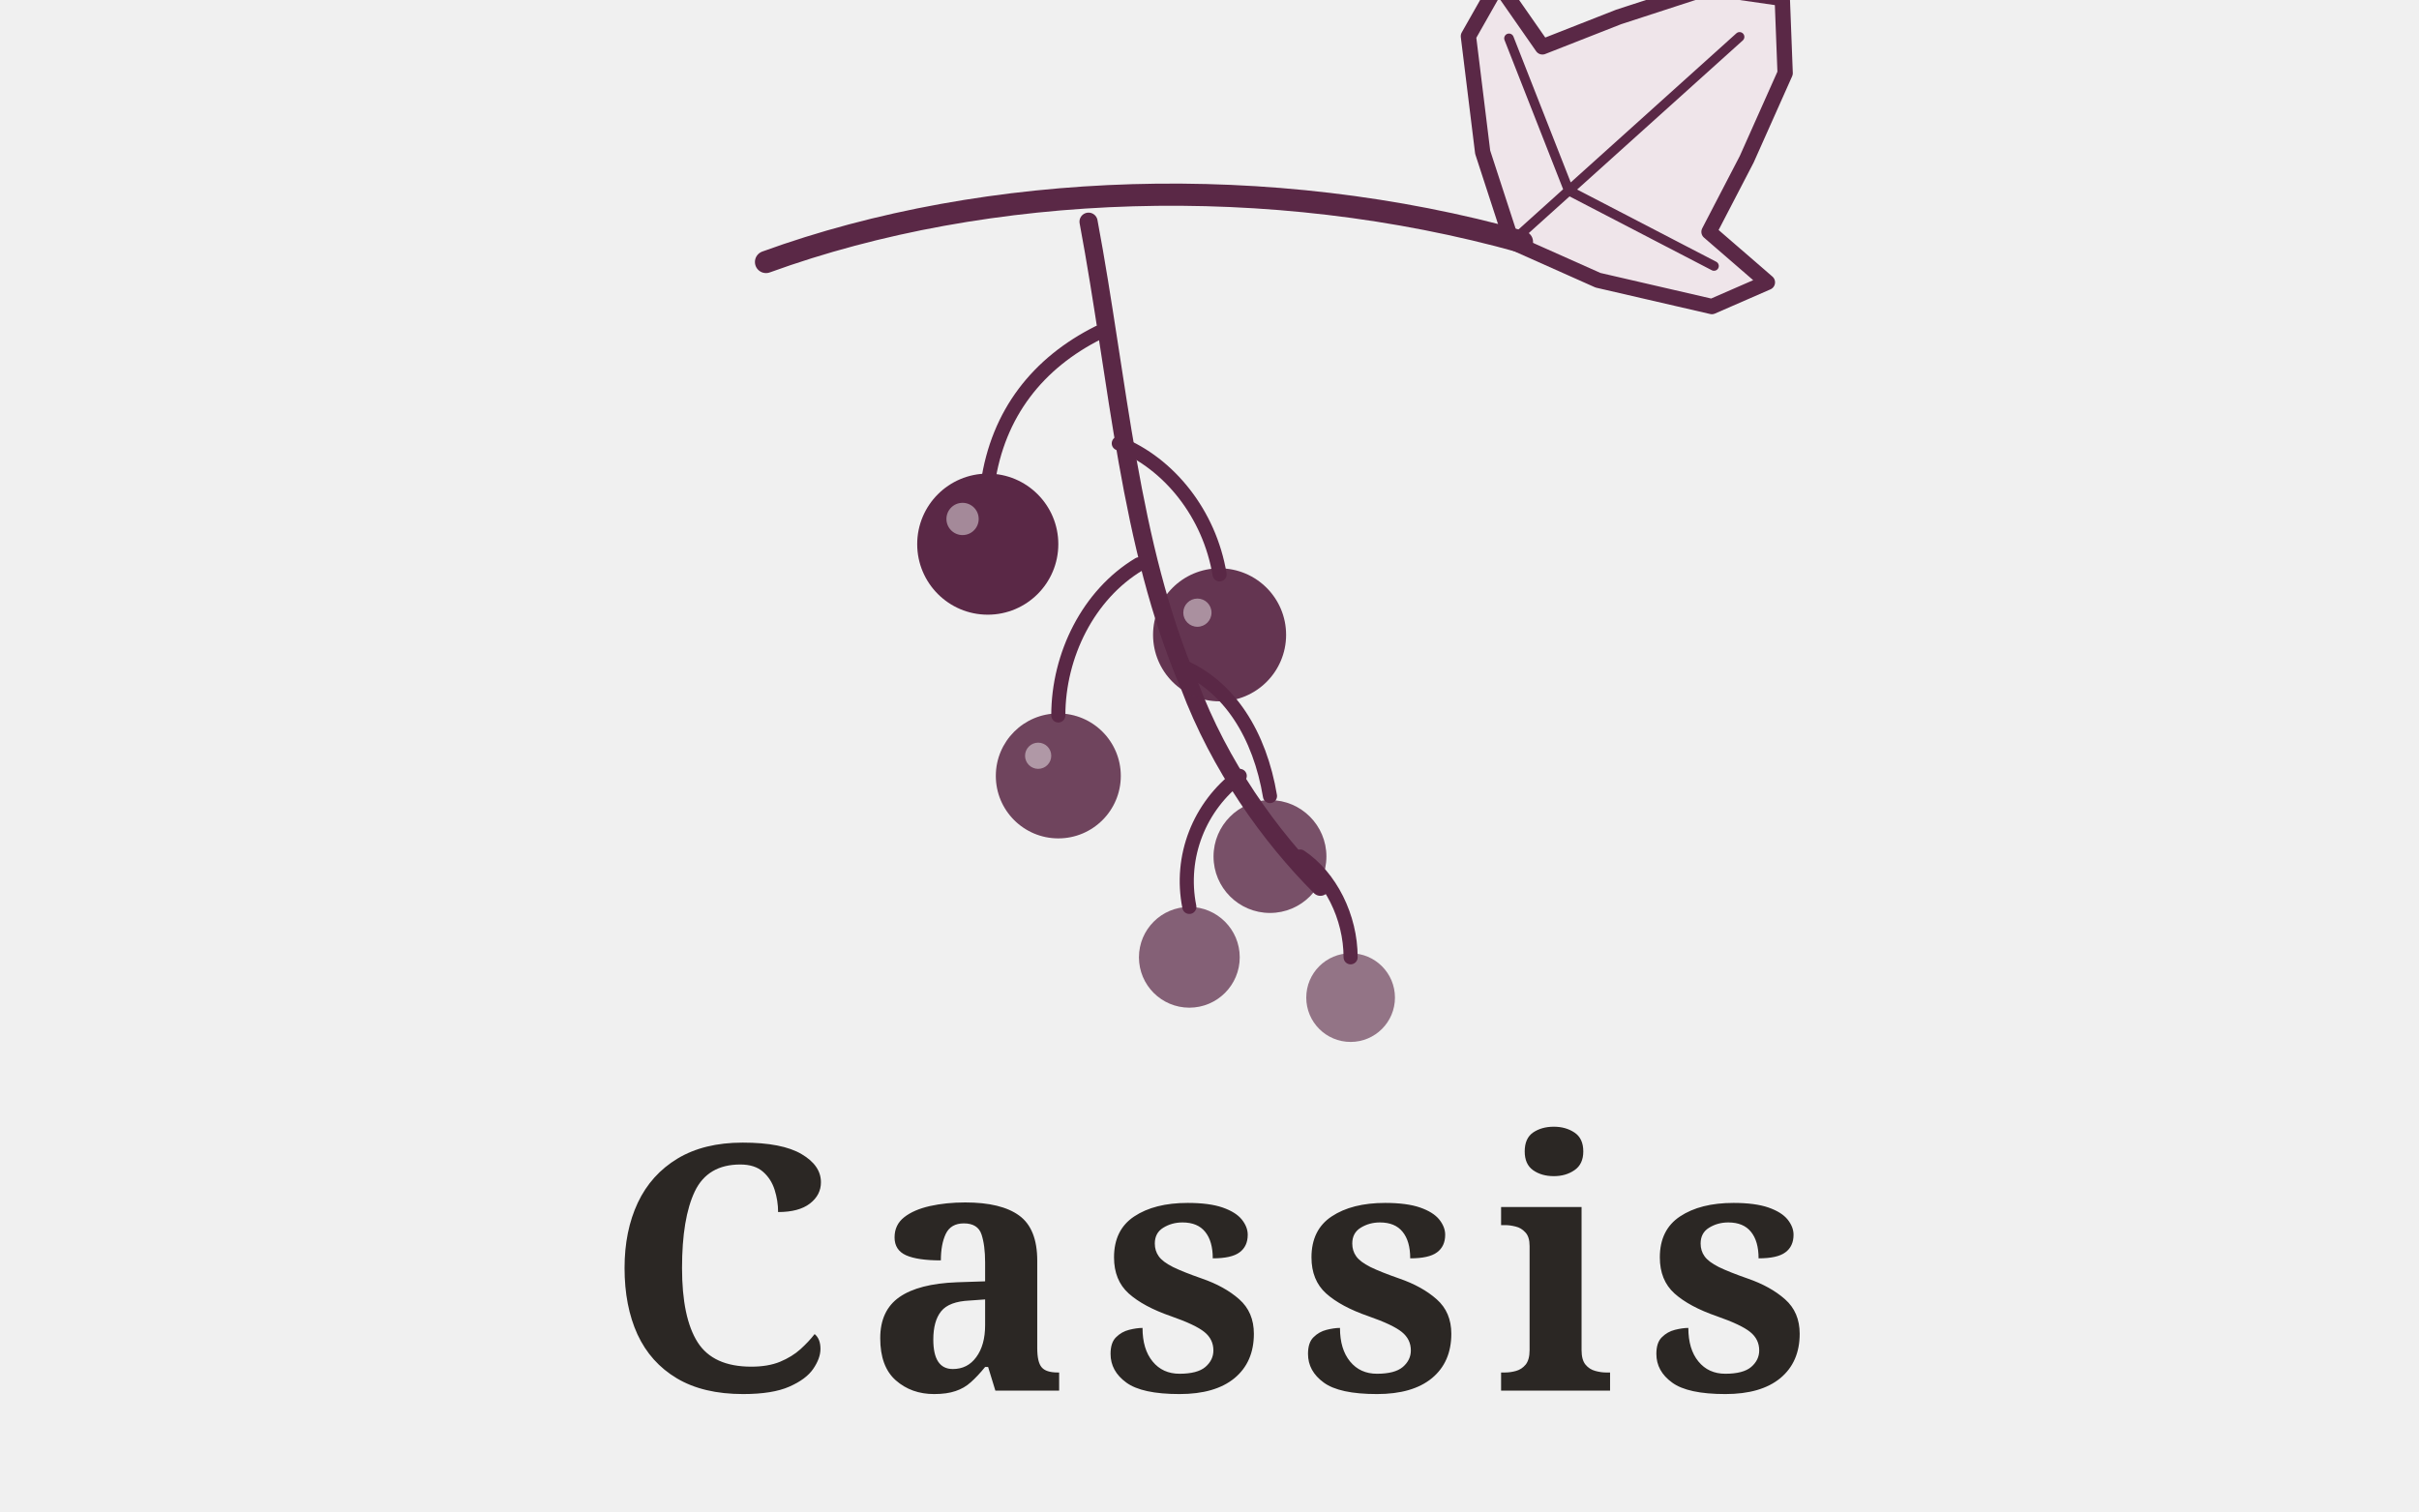
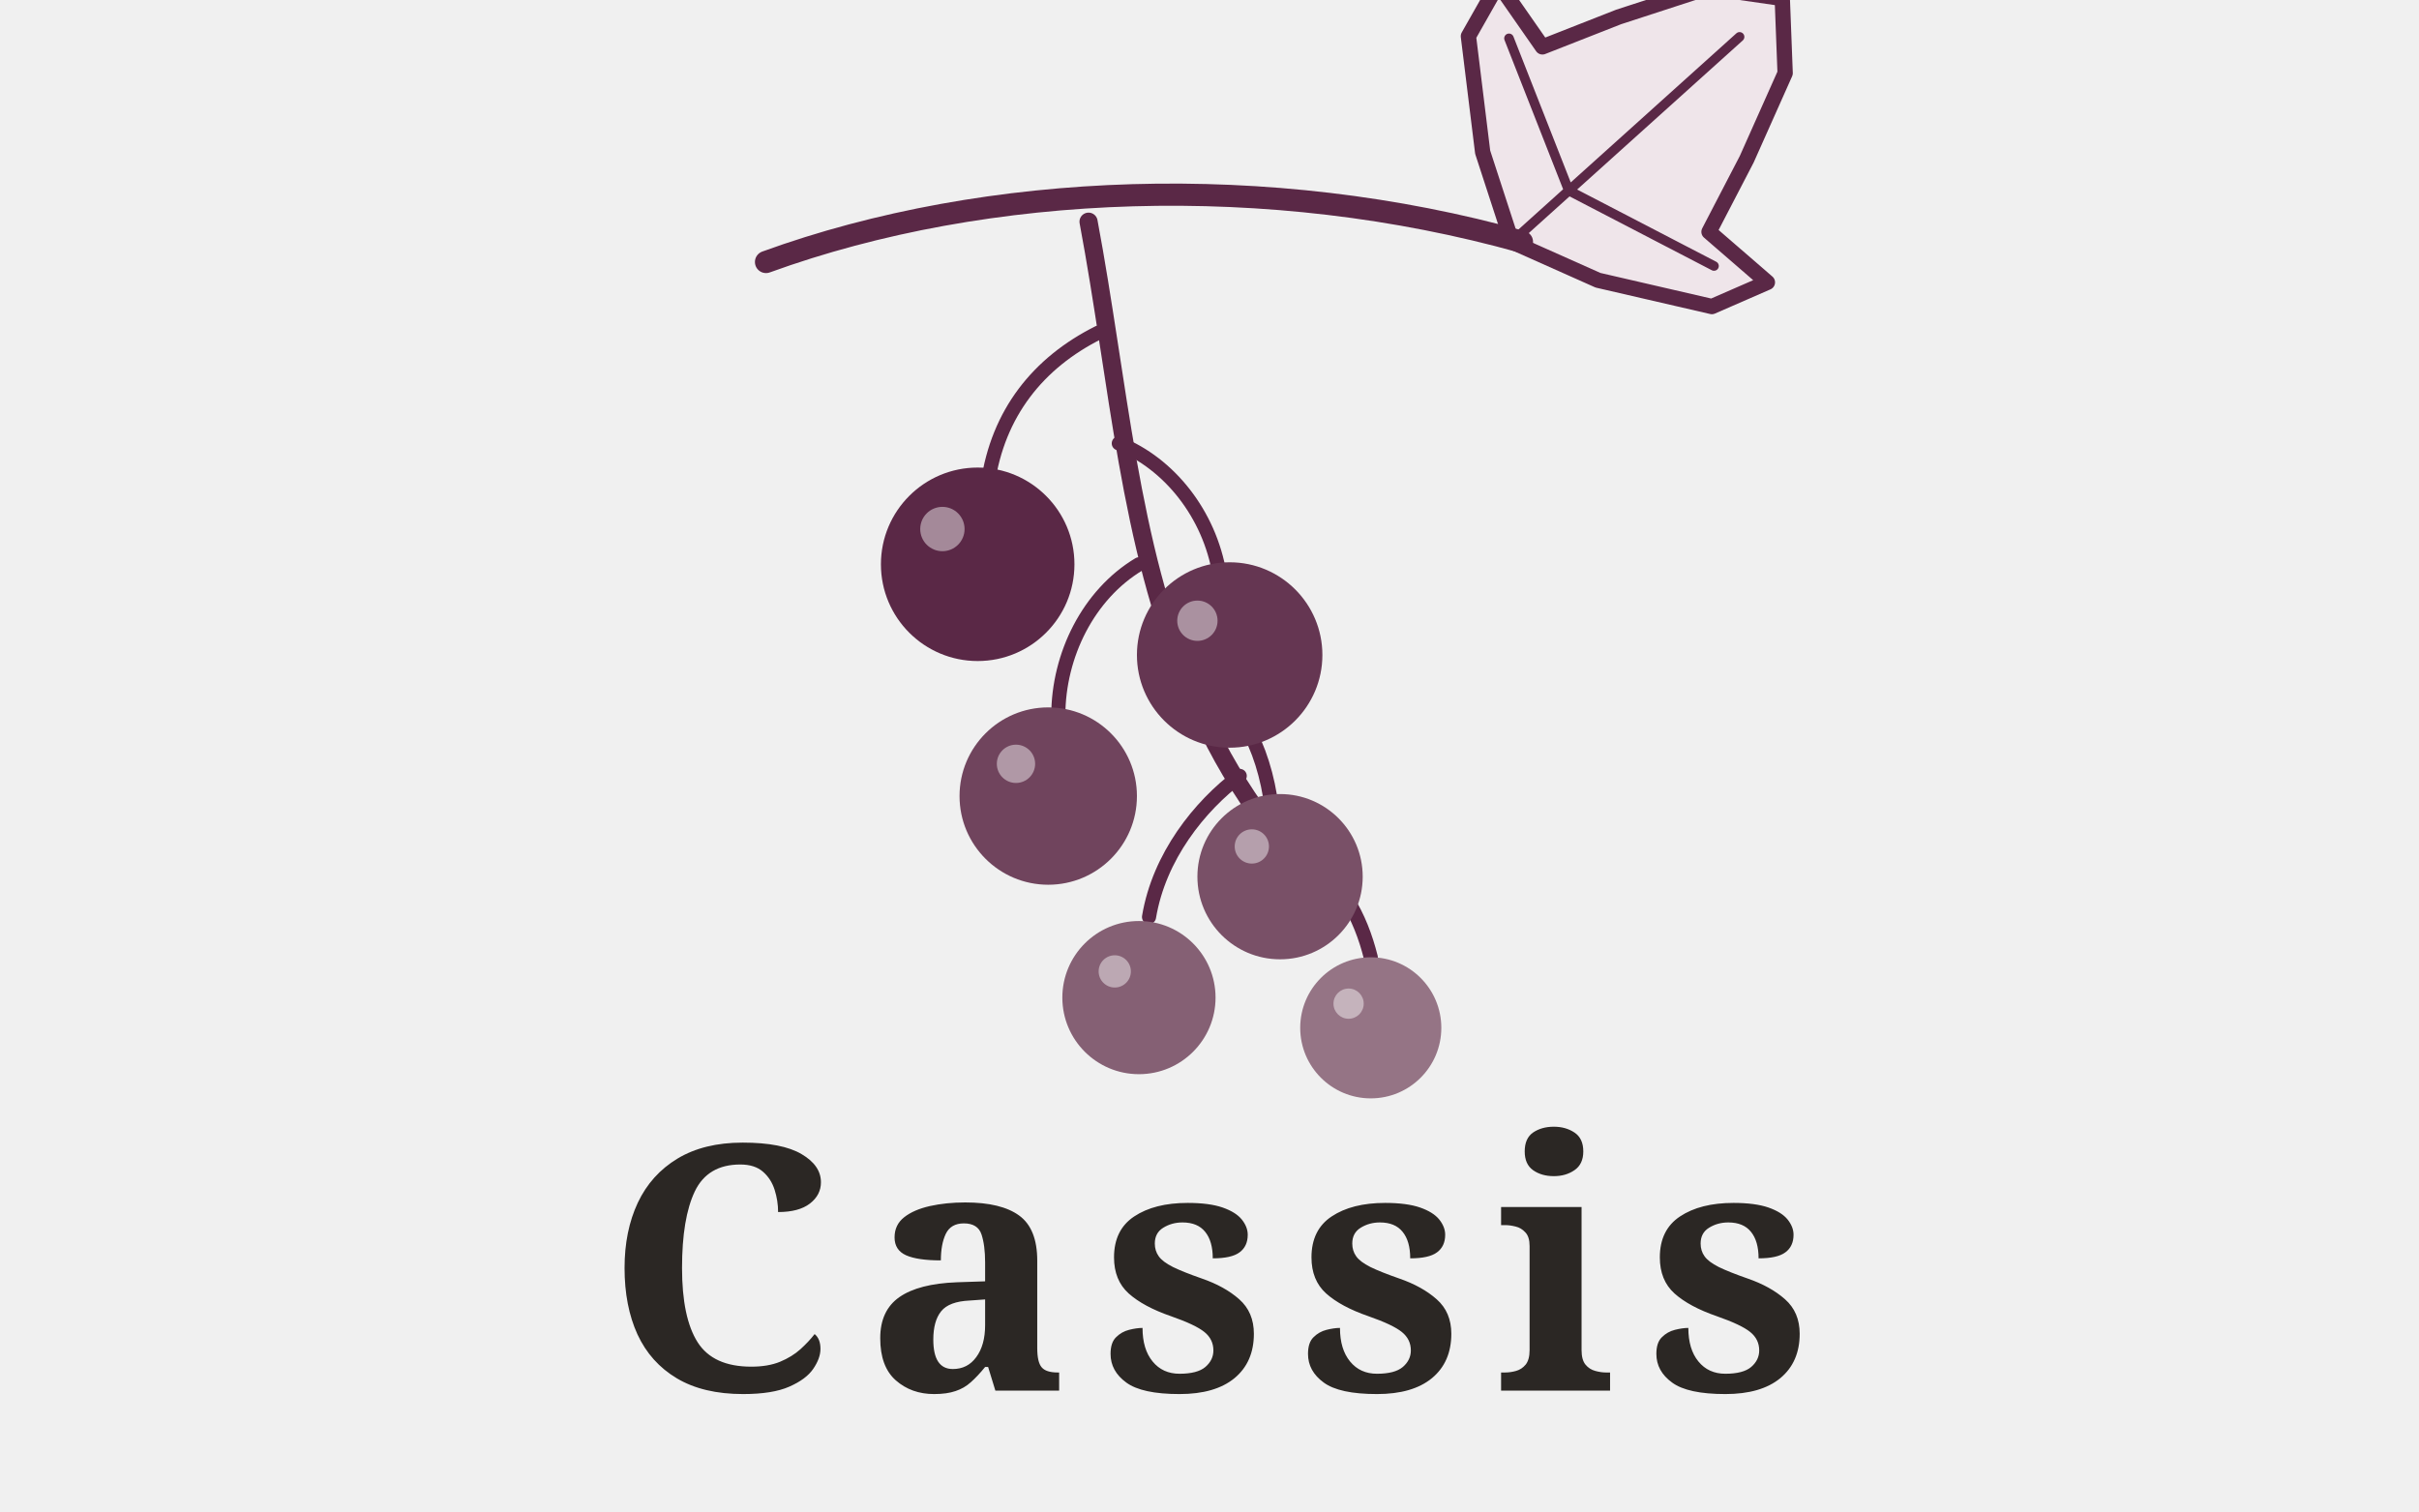
<svg xmlns="http://www.w3.org/2000/svg" viewBox="0 0 240 150">
  <g transform="translate(150 24) rotate(48) scale(.95)" stroke="#5a2846" stroke-linejoin="round" stroke-linecap="round">
    <path d="M0 0L-9-4-19-11-21-17-13-16-10-24-6-33 0-38 6-33 10-24 13-16 21-17 19-11 9-4Z" fill="#efe5ea" stroke-width="1.6" />
    <path d="M0 0L0-32M0-8L-16-14M0-8L16-14" fill="none" stroke-width="1" />
  </g>
  <g fill="none" stroke="#5a2846" stroke-linecap="round">
    <path d="M76 26c22-8 50-9 75-2" stroke-width="2.2" />
    <path d="M108 22c3 16 4 32 10 46 3 8 8 15 13 20" stroke-width="1.8" />
    <g stroke-width="1.4">
      <path d="M109 33c-6 3-10 8-11 15" />
      <path d="M111 44c5 2 9 7 10 13" />
      <path d="M113 56c-5 3-8 9-8 15" />
      <path d="M117 66c5 2 8 7 9 13" />
-       <path d="M123 77c-4 3-6 8-5 13" />
-       <path d="M129 85c3 2 5 6 5 10" />
+       <path d="M123 77c-4 3-8 8-9 14" />
+       <path d="M129 85c4 2 6 6 7 10" />
    </g>
  </g>
  <g fill="#5a2846">
-     <circle cx="98" cy="54" r="7" />
-     <circle cx="121" cy="63" r="6.6" opacity=".93" />
-     <circle cx="105" cy="77" r="6.2" opacity=".86" />
-     <circle cx="126" cy="85" r="5.6" opacity=".8" />
-     <circle cx="118" cy="95" r="5" opacity=".72" />
-     <circle cx="134" cy="99" r="4.4" opacity=".62" />
+     <circle cx="97" cy="56" r="9.6" />
+     <circle cx="122" cy="65" r="9.2" fill="#653652" />
+     <circle cx="104" cy="79" r="8.8" fill="#70445d" />
+     <circle cx="127" cy="87" r="8.2" fill="#795067" />
+     <circle cx="113" cy="99" r="7.6" fill="#856074" />
+     <circle cx="136" cy="102" r="7" fill="#957485" />
  </g>
  <g fill="#fff" opacity=".45">
-     <circle cx="95.5" cy="51.5" r="1.6" />
-     <circle cx="118.8" cy="60.8" r="1.4" />
-     <circle cx="103" cy="75" r="1.3" />
+     <circle cx="124.2" cy="84" r="1.7" />
+     <circle cx="110.6" cy="96.4" r="1.6" />
+     <circle cx="133.8" cy="99.6" r="1.5" />
+     <circle cx="93.5" cy="52.5" r="2.2" />
+     <circle cx="118.8" cy="61.6" r="2" />
+     <circle cx="100.8" cy="75.8" r="1.9" />
  </g>
  <text x="120" y="138" text-anchor="middle" font-family="'Cormorant Garamond', Georgia, serif" font-size="34" font-weight="600" letter-spacing="3" fill="#2b2724">Cassis</text>
</svg>
